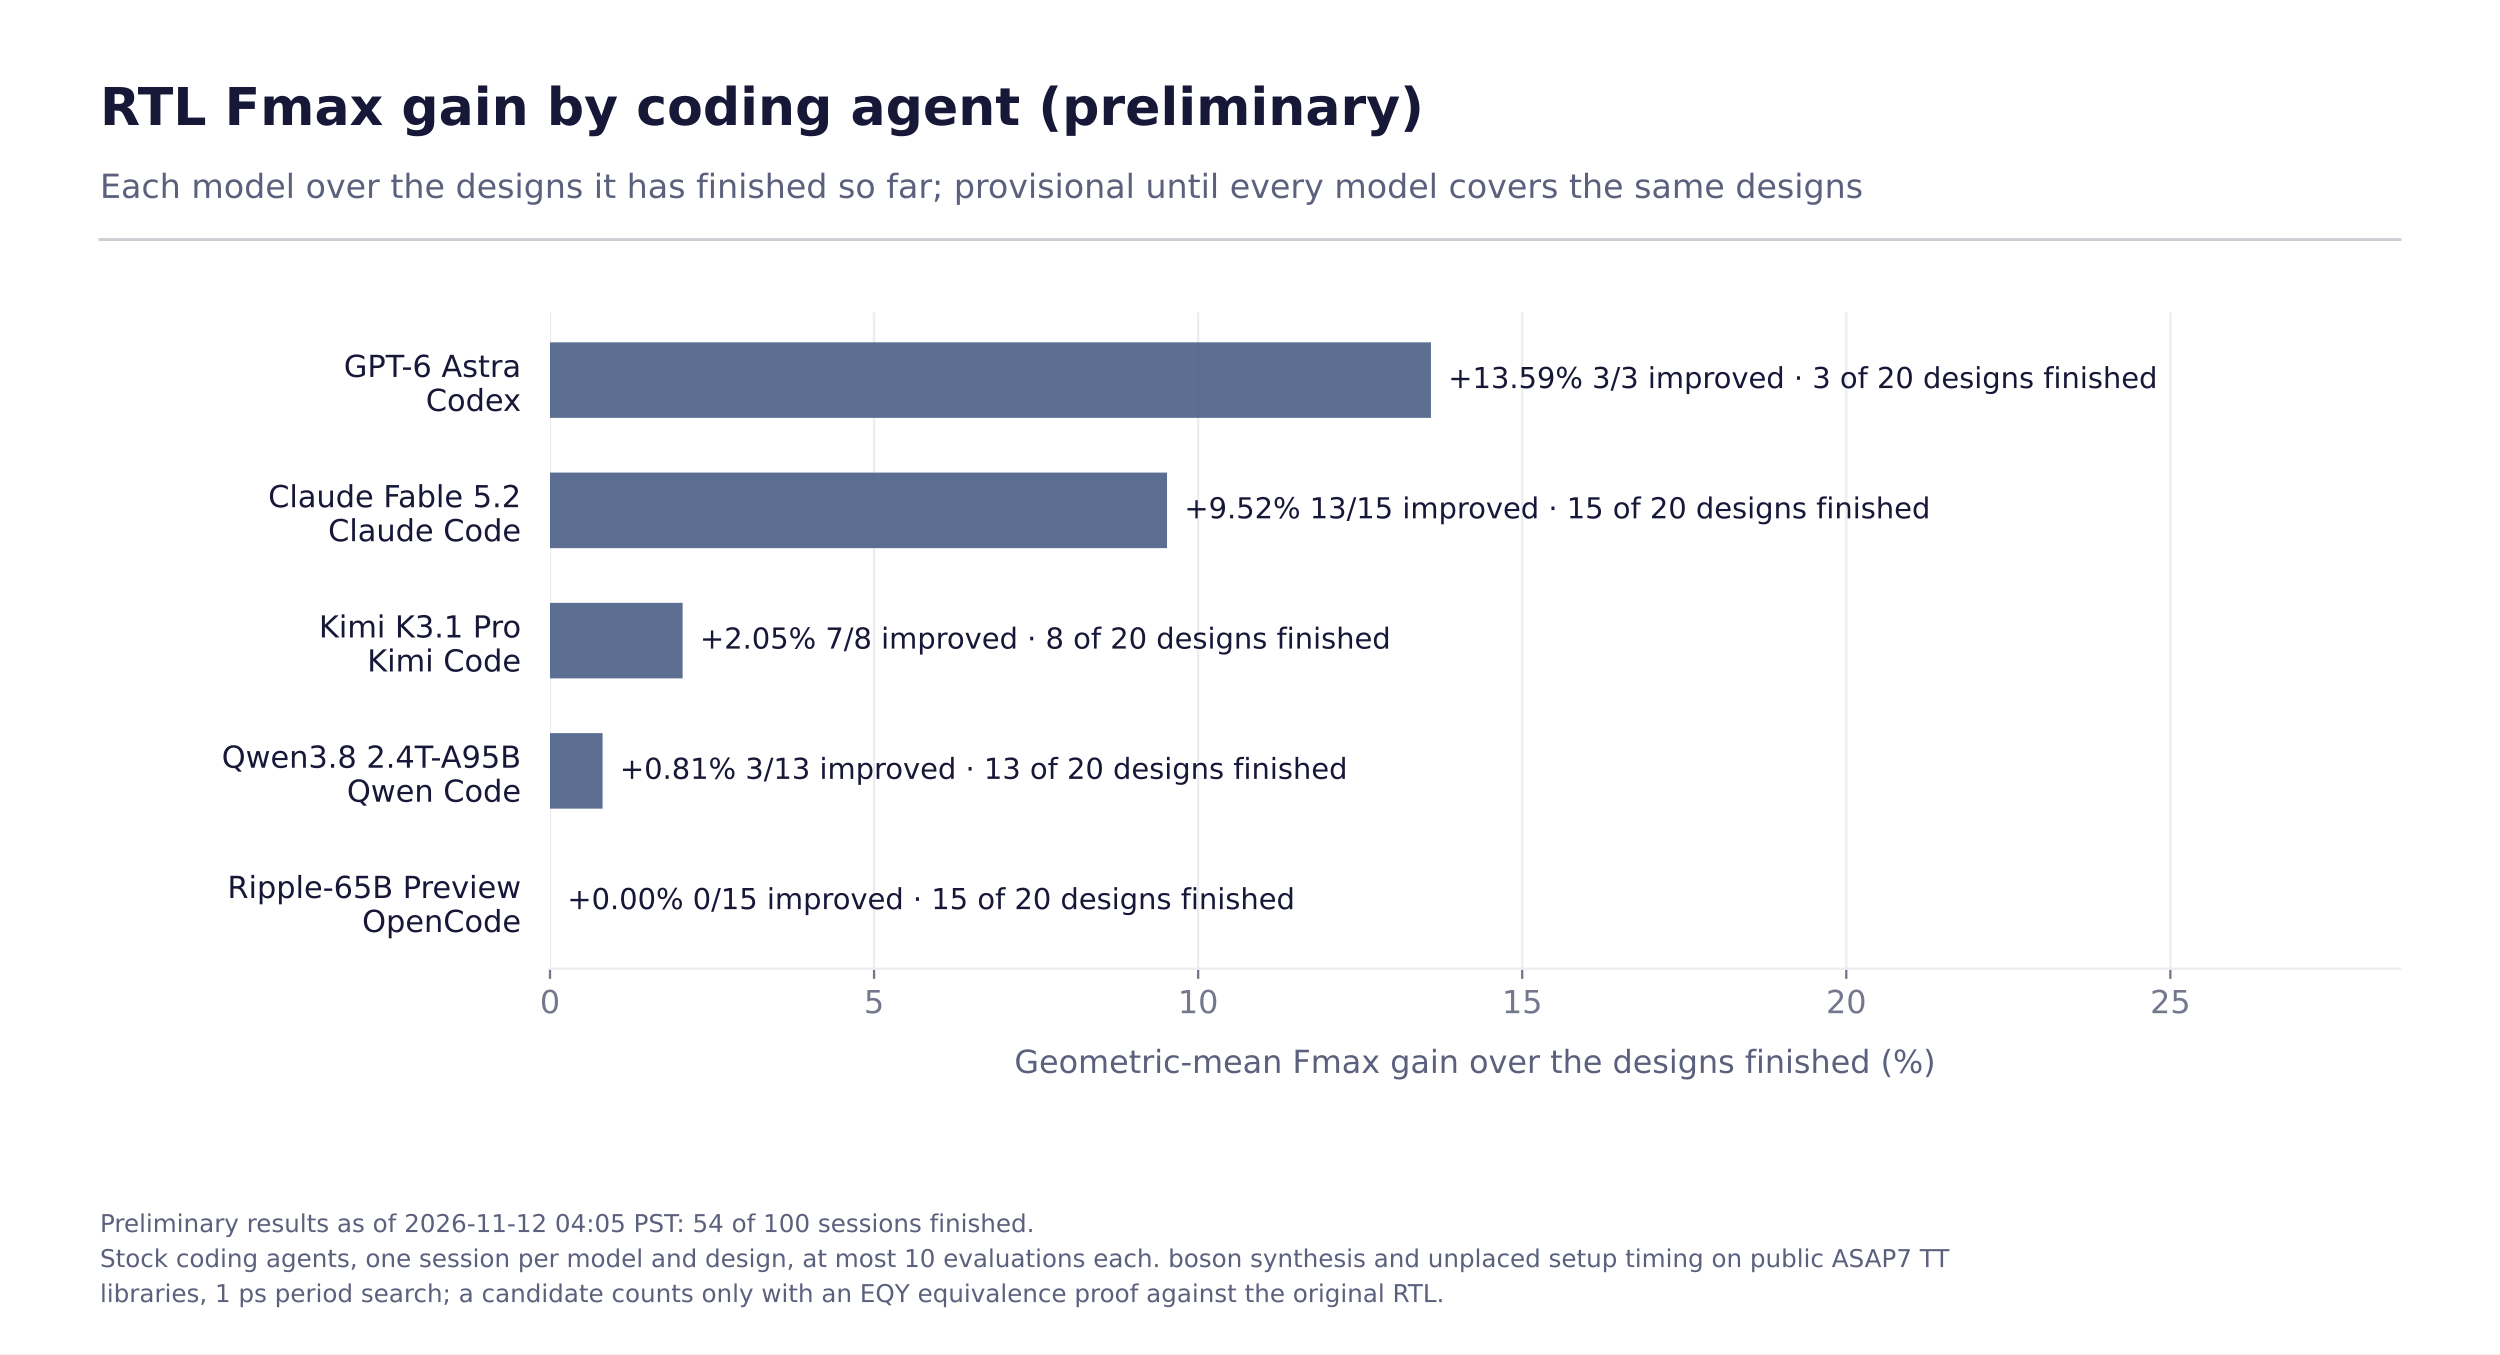
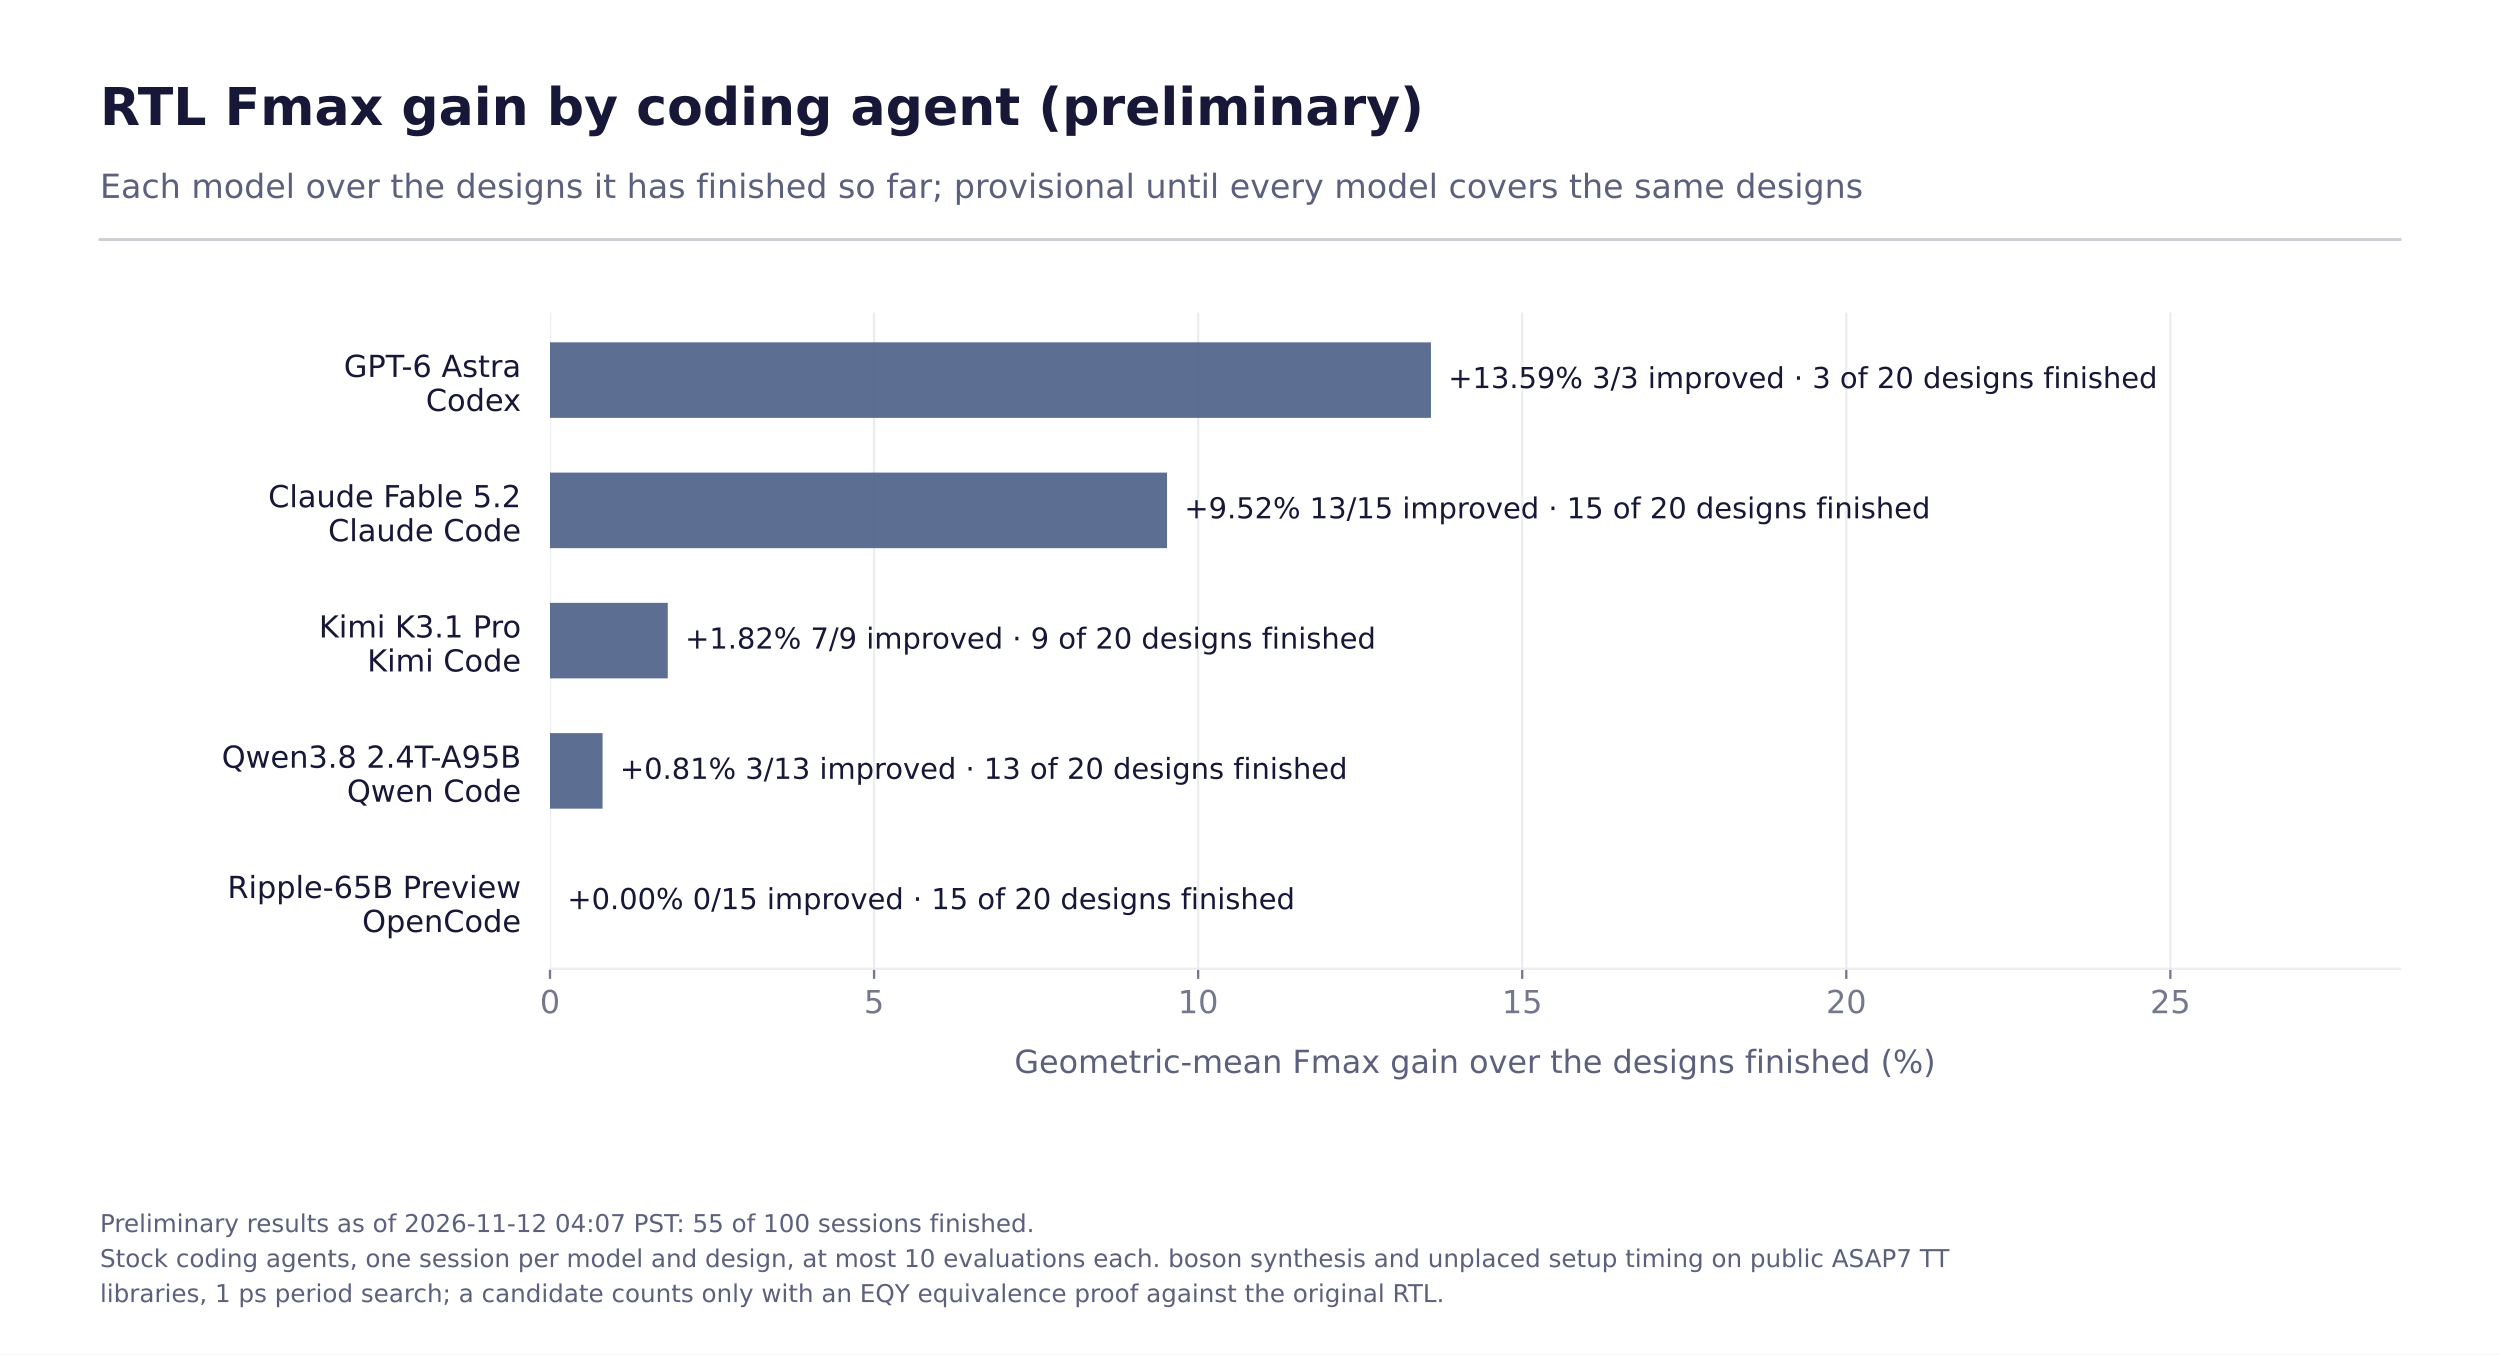
<svg xmlns="http://www.w3.org/2000/svg" xmlns:xlink="http://www.w3.org/1999/xlink" width="864pt" height="468pt" viewBox="0 0 864 468" version="1.1">
  <defs>
    <style type="text/css">*{stroke-linejoin: round; stroke-linecap: butt}</style>
  </defs>
  <g id="figure_1">
    <g id="patch_1">
      <path d="M 0 468  L 864 468  L 864 0  L 0 0  z " style="fill: #ffffff" />
    </g>
    <g id="axes_1">
      <g id="patch_2">
        <path d="M 190.08 334.8  L 829.44 334.8  L 829.44 108  L 190.08 108  z " style="fill: #ffffff" />
      </g>
      <g id="matplotlib.axis_1">
        <g id="xtick_1">
          <g id="line2d_1">
            <path d="M 190.08 334.8  L 190.08 108  " clip-path="url(#p4ebb32de9a)" style="fill: none; stroke: #ebedf0; stroke-width: 0.8; stroke-linecap: square" />
          </g>
          <g id="line2d_2">
            <defs>
              <path id="m93d353a957" d="M 0 0  L 0 3.5  " style="stroke: #74788d; stroke-width: 0.8" />
            </defs>
            <g>
              <use xlink:href="#m93d353a957" x="190.08" y="334.8" style="fill: #74788d; stroke: #74788d; stroke-width: 0.8" />
            </g>
          </g>
          <g id="text_1">
            <text style="fill: #74788d; font: 11px 'DejaVu Sans'; text-anchor: middle" x="190.08" y="350.158" transform="rotate(-0 190.08 350.1583)">0</text>
          </g>
        </g>
        <g id="xtick_2">
          <g id="line2d_3">
            <path d="M 302.079 334.8  L 302.079 108  " clip-path="url(#p4ebb32de9a)" style="fill: none; stroke: #ebedf0; stroke-width: 0.8; stroke-linecap: square" />
          </g>
          <g id="line2d_4">
            <g>
              <use xlink:href="#m93d353a957" x="302.079" y="334.8" style="fill: #74788d; stroke: #74788d; stroke-width: 0.8" />
            </g>
          </g>
          <g id="text_2">
            <text style="fill: #74788d; font: 11px 'DejaVu Sans'; text-anchor: middle" x="302.079" y="350.158" transform="rotate(-0 302.0787 350.1583)">5</text>
          </g>
        </g>
        <g id="xtick_3">
          <g id="line2d_5">
            <path d="M 414.077 334.8  L 414.077 108  " clip-path="url(#p4ebb32de9a)" style="fill: none; stroke: #ebedf0; stroke-width: 0.8; stroke-linecap: square" />
          </g>
          <g id="line2d_6">
            <g>
              <use xlink:href="#m93d353a957" x="414.077" y="334.8" style="fill: #74788d; stroke: #74788d; stroke-width: 0.8" />
            </g>
          </g>
          <g id="text_3">
            <text style="fill: #74788d; font: 11px 'DejaVu Sans'; text-anchor: middle" x="414.077" y="350.158" transform="rotate(-0 414.0773 350.1583)">10</text>
          </g>
        </g>
        <g id="xtick_4">
          <g id="line2d_7">
            <path d="M 526.076 334.8  L 526.076 108  " clip-path="url(#p4ebb32de9a)" style="fill: none; stroke: #ebedf0; stroke-width: 0.8; stroke-linecap: square" />
          </g>
          <g id="line2d_8">
            <g>
              <use xlink:href="#m93d353a957" x="526.076" y="334.8" style="fill: #74788d; stroke: #74788d; stroke-width: 0.8" />
            </g>
          </g>
          <g id="text_4">
            <text style="fill: #74788d; font: 11px 'DejaVu Sans'; text-anchor: middle" x="526.076" y="350.158" transform="rotate(-0 526.076 350.1583)">15</text>
          </g>
        </g>
        <g id="xtick_5">
          <g id="line2d_9">
            <path d="M 638.075 334.8  L 638.075 108  " clip-path="url(#p4ebb32de9a)" style="fill: none; stroke: #ebedf0; stroke-width: 0.8; stroke-linecap: square" />
          </g>
          <g id="line2d_10">
            <g>
              <use xlink:href="#m93d353a957" x="638.075" y="334.8" style="fill: #74788d; stroke: #74788d; stroke-width: 0.8" />
            </g>
          </g>
          <g id="text_5">
            <text style="fill: #74788d; font: 11px 'DejaVu Sans'; text-anchor: middle" x="638.075" y="350.158" transform="rotate(-0 638.0746 350.1583)">20</text>
          </g>
        </g>
        <g id="xtick_6">
          <g id="line2d_11">
            <path d="M 750.073 334.8  L 750.073 108  " clip-path="url(#p4ebb32de9a)" style="fill: none; stroke: #ebedf0; stroke-width: 0.8; stroke-linecap: square" />
          </g>
          <g id="line2d_12">
            <g>
              <use xlink:href="#m93d353a957" x="750.073" y="334.8" style="fill: #74788d; stroke: #74788d; stroke-width: 0.8" />
            </g>
          </g>
          <g id="text_6">
            <text style="fill: #74788d; font: 11px 'DejaVu Sans'; text-anchor: middle" x="750.073" y="350.158" transform="rotate(-0 750.0733 350.1583)">25</text>
          </g>
        </g>
        <g id="text_7">
          <text style="fill: #5b607d; font: 11px 'DejaVu Sans'; text-anchor: middle" x="509.76" y="370.804" transform="rotate(-0 509.76 370.8042)">Geometric-mean Fmax gain over the designs finished (%)</text>
        </g>
      </g>
      <g id="matplotlib.axis_2">
        <g id="ytick_1">
          <g id="line2d_13" />
          <g id="text_8">
            <text style="fill: #171738; font: 10.5px 'DejaVu Sans'" transform="translate(118.8322 130.2724)">GPT-6 Astra</text>
            <text style="fill: #171738; font: 10.5px 'DejaVu Sans'" transform="translate(147.1658 142.0301)">Codex</text>
          </g>
        </g>
        <g id="ytick_2">
          <g id="line2d_14" />
          <g id="text_9">
            <text style="fill: #171738; font: 10.5px 'DejaVu Sans'" transform="translate(92.68391 175.2903)">Claude Fable 5.2</text>
            <text style="fill: #171738; font: 10.5px 'DejaVu Sans'" transform="translate(113.3952 187.048)">Claude Code</text>
          </g>
        </g>
        <g id="ytick_3">
          <g id="line2d_15" />
          <g id="text_10">
            <text style="fill: #171738; font: 10.5px 'DejaVu Sans'" transform="translate(110.2222 220.3082)">Kimi K3.1 Pro</text>
            <text style="fill: #171738; font: 10.5px 'DejaVu Sans'" transform="translate(126.9123 232.0659)">Kimi Code</text>
          </g>
        </g>
        <g id="ytick_4">
          <g id="line2d_16" />
          <g id="text_11">
            <text style="fill: #171738; font: 10.5px 'DejaVu Sans'" transform="translate(76.62383 265.326)">Qwen3.8 2.4T-A95B</text>
            <text style="fill: #171738; font: 10.5px 'DejaVu Sans'" transform="translate(119.892 277.0837)">Qwen Code</text>
          </g>
        </g>
        <g id="ytick_5">
          <g id="line2d_17" />
          <g id="text_12">
            <text style="fill: #171738; font: 10.5px 'DejaVu Sans'" transform="translate(78.59914 310.3439)">Ripple-65B Preview</text>
            <text style="fill: #171738; font: 10.5px 'DejaVu Sans'" transform="translate(125.1502 322.1016)">OpenCode</text>
          </g>
        </g>
      </g>
      <g id="patch_3">
        <path d="M 190.08 118.309  L 494.537 118.309  L 494.537 144.419  L 190.08 144.419  z " clip-path="url(#p4ebb32de9a)" style="fill: #3f5680; opacity: 0.85" />
      </g>
      <g id="patch_4">
        <path d="M 190.08 163.327  L 403.325 163.327  L 403.325 189.437  L 190.08 189.437  z " clip-path="url(#p4ebb32de9a)" style="fill: #3f5680; opacity: 0.85" />
      </g>
      <g id="patch_5">
-         <path d="M 190.08 208.345  L 235.91 208.345  L 235.91 234.455  L 190.08 234.455  z " clip-path="url(#p4ebb32de9a)" style="fill: #3f5680; opacity: 0.85" />
+         <path d="M 190.08 208.345  L 230.78 208.345  L 230.78 234.455  L 190.08 234.455  z " clip-path="url(#p4ebb32de9a)" style="fill: #3f5680; opacity: 0.85" />
      </g>
      <g id="patch_6">
        <path d="M 190.08 253.363  L 208.246 253.363  L 208.246 279.473  L 190.08 279.473  z " clip-path="url(#p4ebb32de9a)" style="fill: #3f5680; opacity: 0.85" />
      </g>
      <g id="patch_7">
        <path d="M 190.08 298.381  L 190.08 298.381  L 190.08 324.491  L 190.08 324.491  z " clip-path="url(#p4ebb32de9a)" style="fill: #3f5680; opacity: 0.85" />
      </g>
      <g id="patch_8">
        <path d="M 190.08 334.8  L 829.44 334.8  " style="fill: none; stroke: #ebedf0; stroke-width: 0.8; stroke-linejoin: miter; stroke-linecap: square" />
      </g>
      <g id="text_13">
        <text style="fill: #171738; font: 10px 'DejaVu Sans'; text-anchor: start" x="500.537" y="134.124" transform="rotate(-0 500.5371 134.1236)">+13.59%   3/3 improved · 3 of 20 designs finished</text>
      </g>
      <g id="text_14">
        <text style="fill: #171738; font: 10px 'DejaVu Sans'; text-anchor: start" x="409.325" y="179.142" transform="rotate(-0 409.3254 179.1415)">+9.52%   13/15 improved · 15 of 20 designs finished</text>
      </g>
      <g id="text_15">
-         <text style="fill: #171738; font: 10px 'DejaVu Sans'; text-anchor: start" x="241.91" y="224.159" transform="rotate(-0 241.9098 224.1594)">+2.05%   7/8 improved · 8 of 20 designs finished</text>
+         <text style="fill: #171738; font: 10px 'DejaVu Sans'; text-anchor: start" x="236.78" y="224.159" transform="rotate(-0 236.7803 224.1594)">+1.82%   7/9 improved · 9 of 20 designs finished</text>
      </g>
      <g id="text_16">
        <text style="fill: #171738; font: 10px 'DejaVu Sans'; text-anchor: start" x="214.246" y="269.177" transform="rotate(-0 214.2462 269.1772)">+0.81%   3/13 improved · 13 of 20 designs finished</text>
      </g>
      <g id="text_17">
        <text style="fill: #171738; font: 10px 'DejaVu Sans'; text-anchor: start" x="196.08" y="314.195" transform="rotate(-0 196.08 314.1951)">+0.00%   0/15 improved · 15 of 20 designs finished</text>
      </g>
    </g>
    <g id="line2d_18">
      <path d="M 34.56 82.8  L 829.44 82.8  " style="fill: none; stroke: #171738; stroke-opacity: 0.22; stroke-linecap: square" />
    </g>
    <g id="text_18">
      <text style="fill: #171738; font: 700 18px 'DejaVu Sans'; text-anchor: start" x="34.56" y="43.2" transform="rotate(-0 34.56 43.2)">RTL Fmax gain by coding agent (preliminary)</text>
    </g>
    <g id="text_19">
      <text style="fill: #5b607d; font: 11.5px 'DejaVu Sans'; text-anchor: start" x="34.56" y="68.4" transform="rotate(-0 34.56 68.4)">Each model over the designs it has finished so far; provisional until every model covers the same designs</text>
    </g>
    <g id="text_20">
-       <text style="fill: #5b607d; font: 8.5px 'DejaVu Sans'" transform="translate(34.56 425.7968)">Preliminary results as of 2026-11-12 04:05 PST: 54 of 100 sessions finished.</text>
+       <text style="fill: #5b607d; font: 8.5px 'DejaVu Sans'" transform="translate(34.56 425.7968)">Preliminary results as of 2026-11-12 04:07 PST: 55 of 100 sessions finished.</text>
      <text style="fill: #5b607d; font: 8.5px 'DejaVu Sans'" transform="translate(34.56 437.8984)">Stock coding agents, one session per model and design, at most 10 evaluations each. boson synthesis and unplaced setup timing on public ASAP7 TT</text>
      <text style="fill: #5b607d; font: 8.5px 'DejaVu Sans'" transform="translate(34.56 450)">libraries, 1 ps period search; a candidate counts only with an EQY equivalence proof against the original RTL.</text>
    </g>
  </g>
  <defs>
    <clipPath id="p4ebb32de9a">
      <rect x="190.08" y="108" width="639.36" height="226.8" />
    </clipPath>
  </defs>
</svg>
